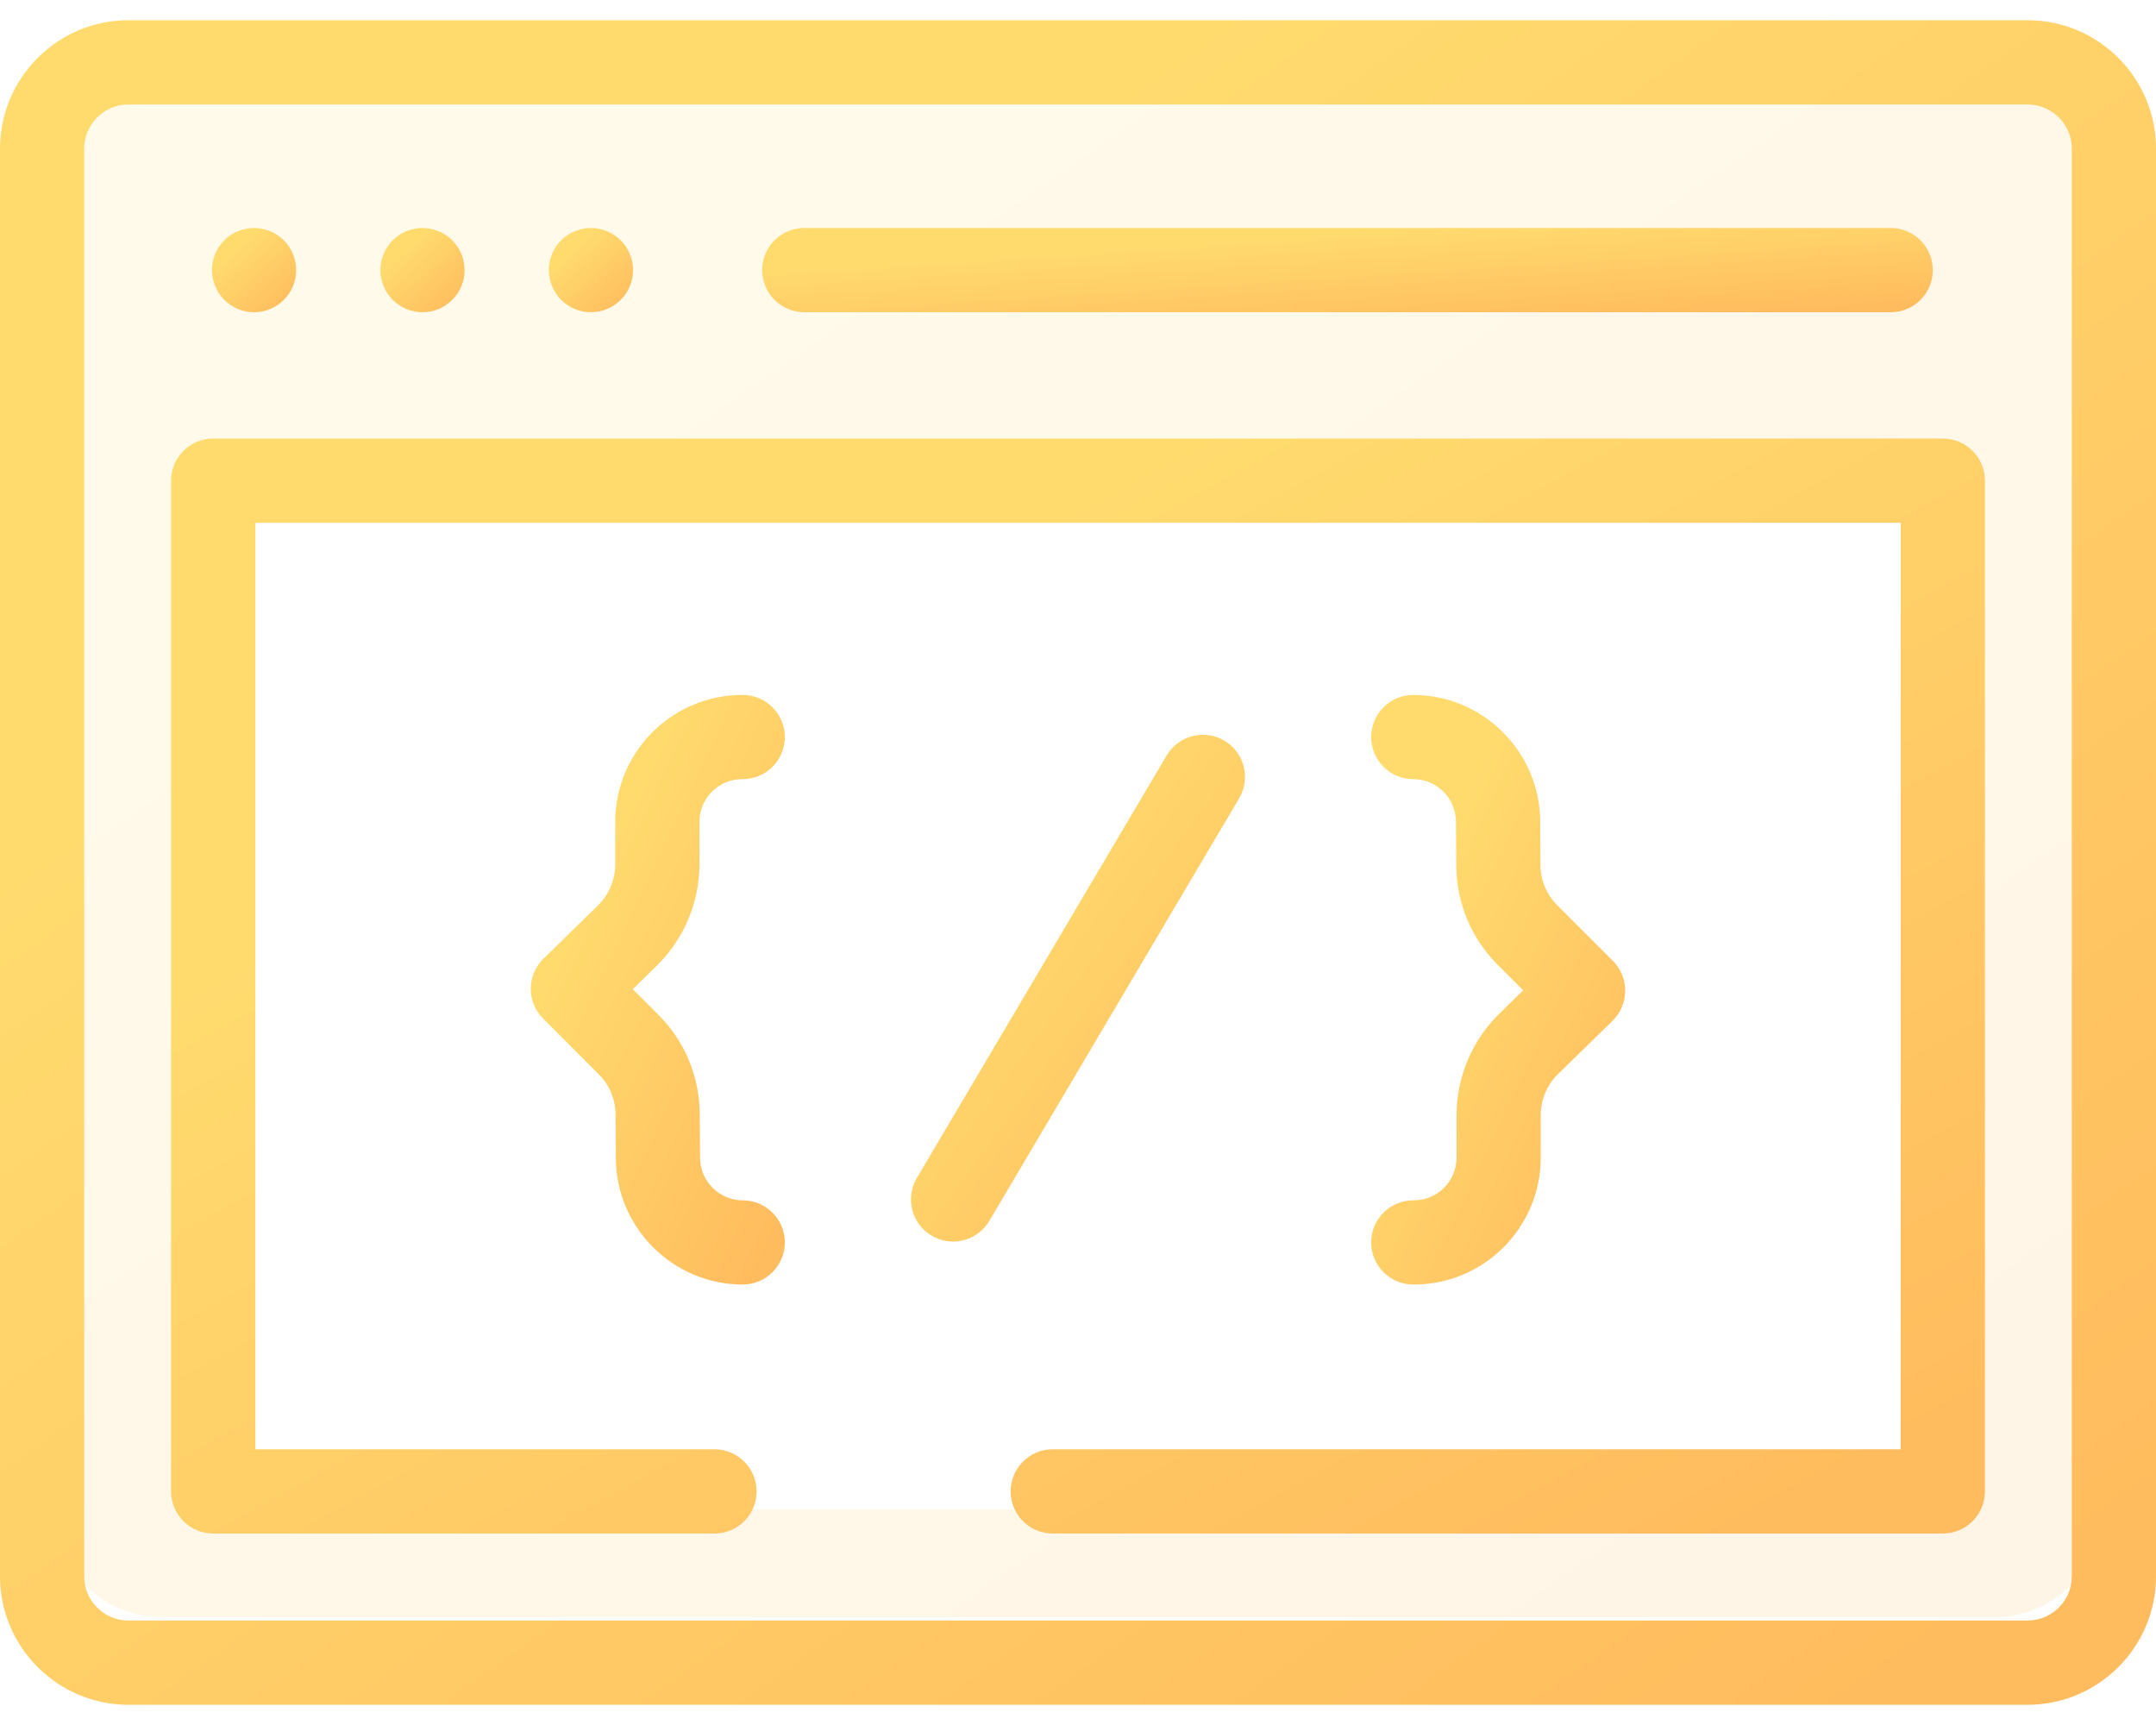
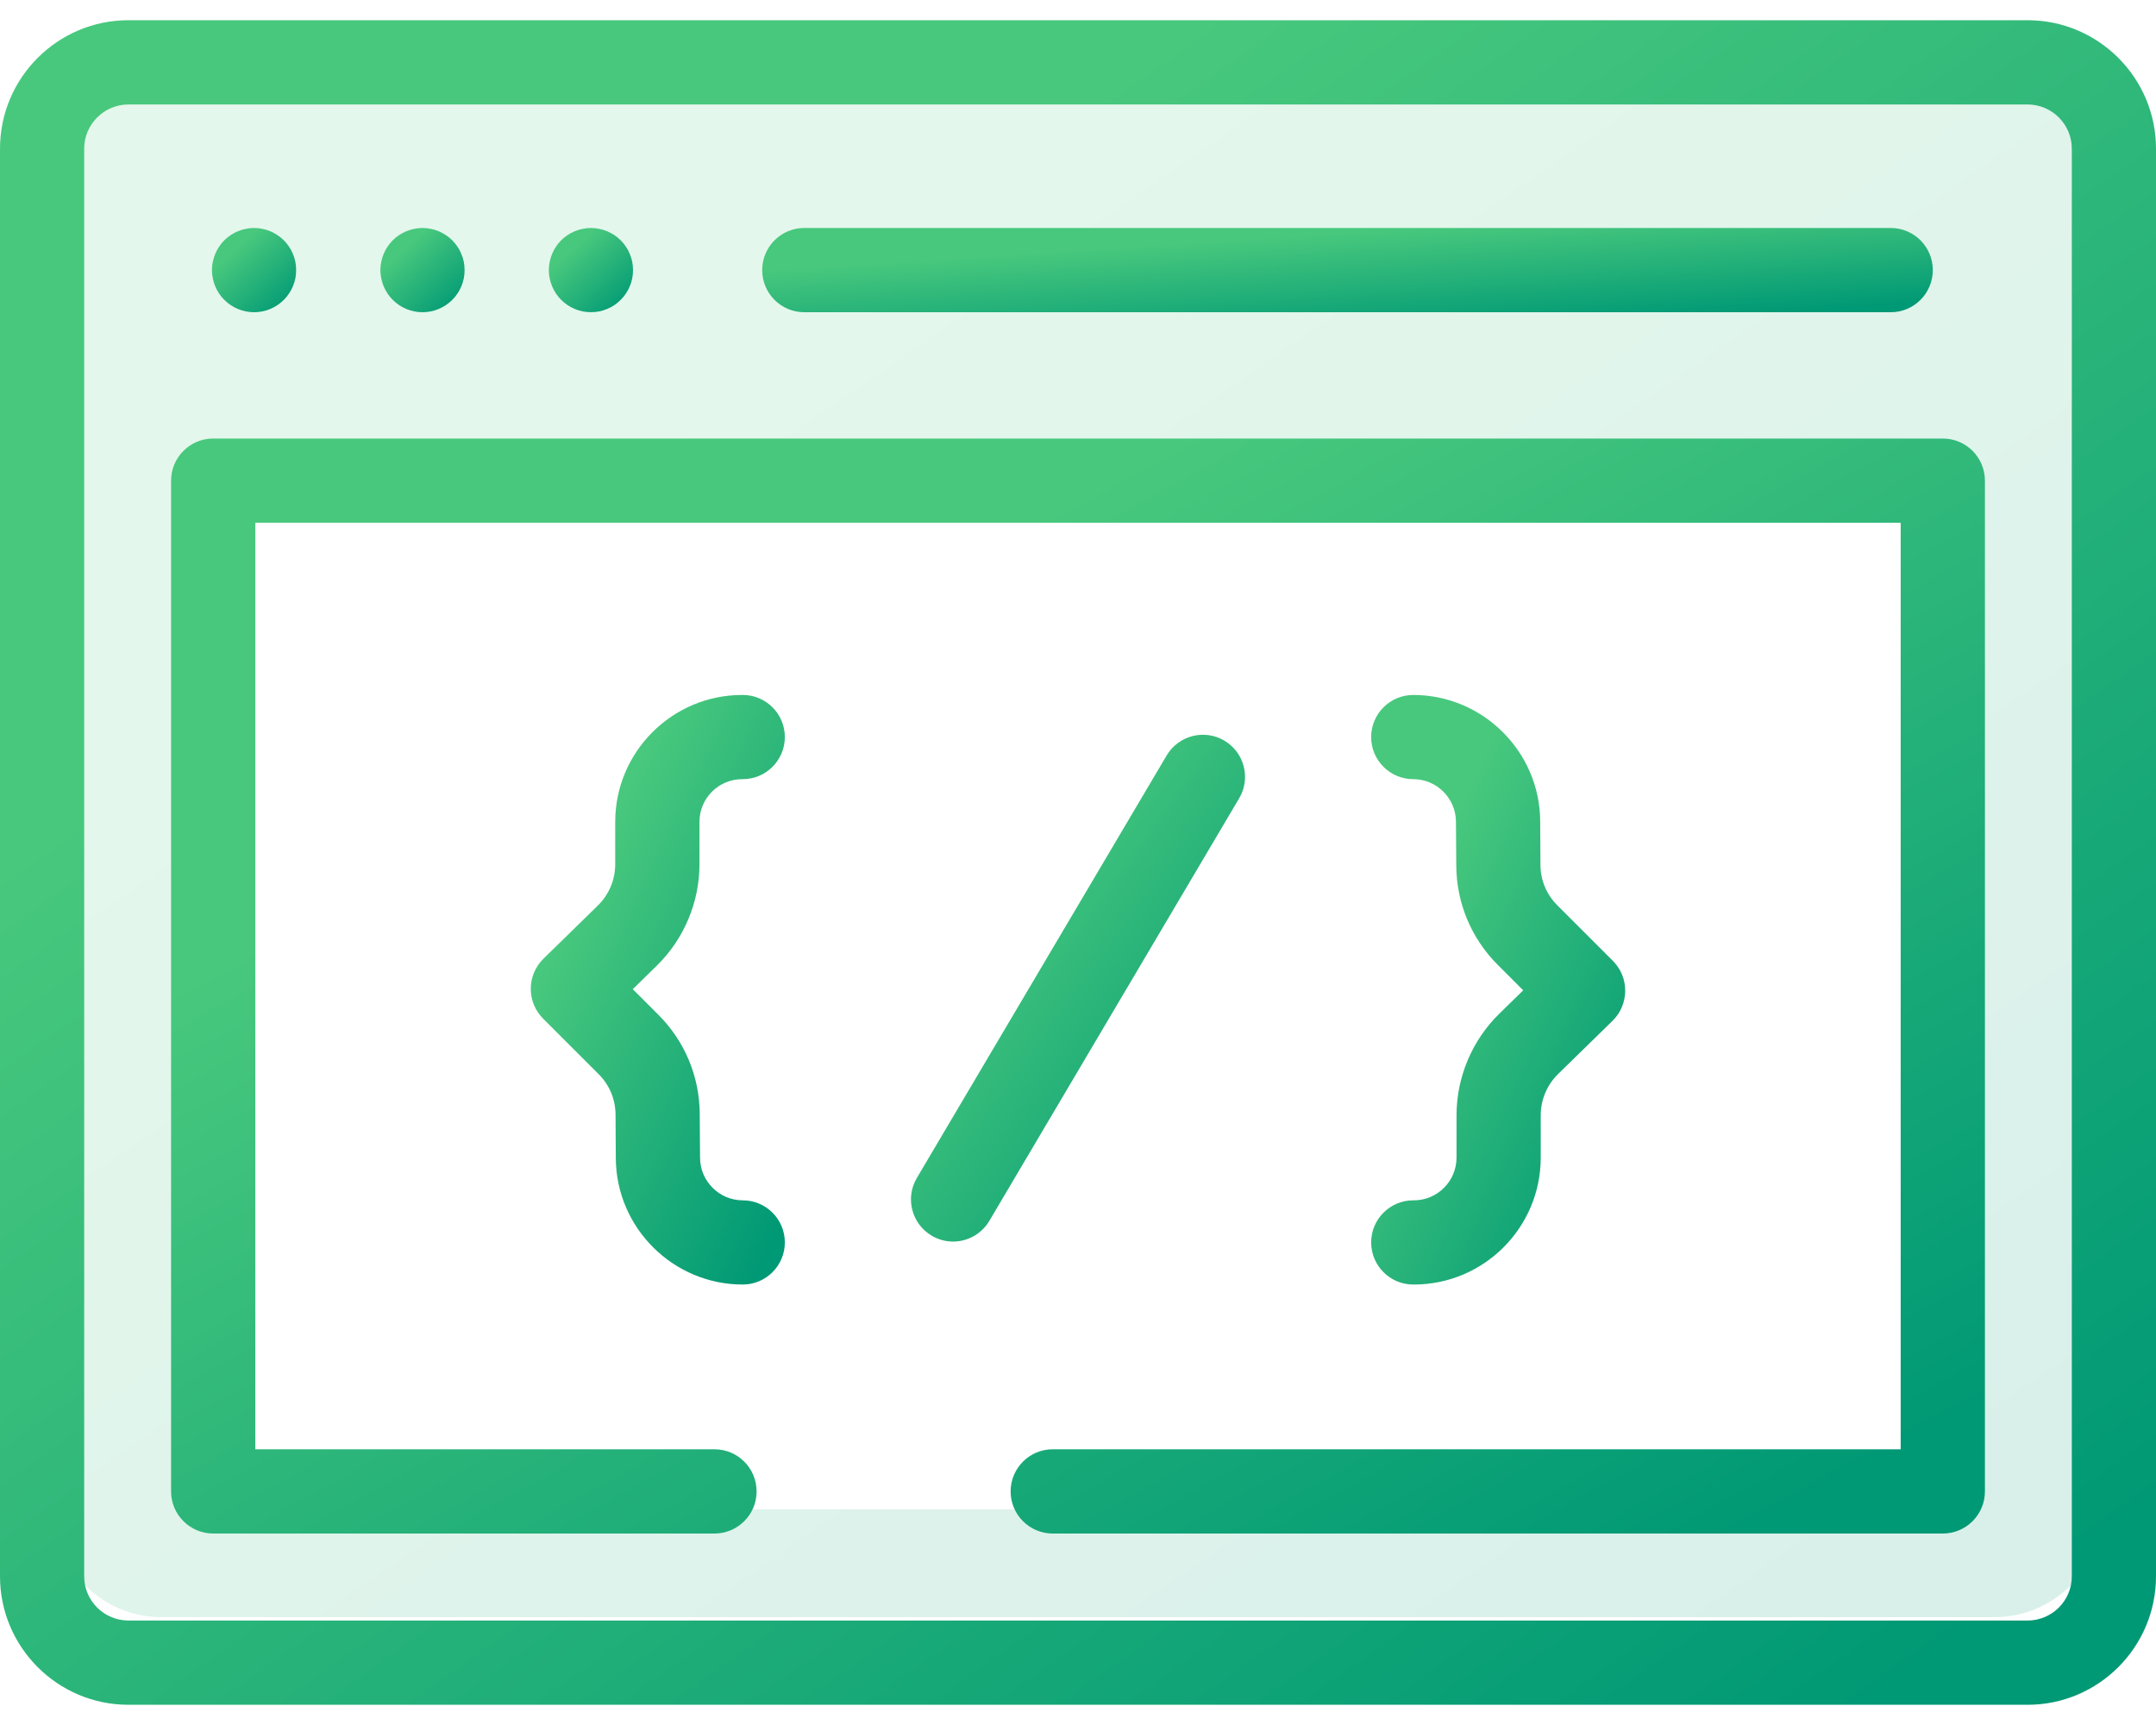
<svg xmlns="http://www.w3.org/2000/svg" width="40" height="32" viewBox="0 0 40 32" fill="none">
  <path opacity="0.15" fill-rule="evenodd" clip-rule="evenodd" d="M3 1C1.895 1 1 1.895 1 3V28C1 29.105 1.895 30 3 30H37C38.105 30 39 29.105 39 28V3C39 1.895 38.105 1 37 1H3ZM36 9H4V28H36V9Z" fill="url(#paint0_linear)" />
  <path d="M37.617 0.375H2.383C1.069 0.375 0 1.444 0 2.758V29.242C0 30.556 1.069 31.625 2.383 31.625H37.617C38.931 31.625 40 30.556 40 29.242V2.758C40 1.444 38.931 0.375 37.617 0.375ZM38.438 29.242C38.438 29.695 38.069 30.062 37.617 30.062H2.383C1.931 30.062 1.562 29.695 1.562 29.242V2.758C1.562 2.306 1.931 1.938 2.383 1.938H37.617C38.069 1.938 38.438 2.306 38.438 2.758V29.242Z" fill="url(#paint1_linear)" />
  <path d="M14.922 5.792H35.078C35.51 5.792 35.859 5.442 35.859 5.01C35.859 4.579 35.51 4.229 35.078 4.229H14.922C14.49 4.229 14.141 4.579 14.141 5.01C14.141 5.442 14.49 5.792 14.922 5.792Z" fill="url(#paint2_linear)" />
  <path d="M3.992 5.309C4.012 5.356 4.036 5.402 4.064 5.444C4.092 5.487 4.125 5.527 4.161 5.562C4.306 5.709 4.508 5.792 4.713 5.792C4.765 5.792 4.816 5.787 4.866 5.777C4.916 5.767 4.966 5.752 5.013 5.732C5.06 5.713 5.105 5.688 5.147 5.66C5.19 5.631 5.23 5.598 5.266 5.563C5.302 5.527 5.334 5.487 5.363 5.444C5.392 5.402 5.416 5.356 5.435 5.309C5.455 5.262 5.47 5.213 5.48 5.163C5.49 5.113 5.494 5.061 5.494 5.01C5.494 4.959 5.49 4.908 5.48 4.858C5.47 4.808 5.455 4.759 5.435 4.712C5.416 4.664 5.392 4.619 5.363 4.577C5.334 4.534 5.302 4.494 5.266 4.458C5.23 4.422 5.19 4.389 5.147 4.361C5.105 4.333 5.06 4.309 5.013 4.289C4.966 4.27 4.916 4.255 4.866 4.245C4.766 4.224 4.662 4.224 4.561 4.245C4.511 4.255 4.462 4.27 4.415 4.289C4.367 4.309 4.322 4.333 4.28 4.361C4.237 4.389 4.197 4.422 4.161 4.458C4.125 4.494 4.092 4.534 4.064 4.577C4.036 4.619 4.012 4.664 3.992 4.712C3.973 4.759 3.958 4.808 3.948 4.858C3.937 4.908 3.932 4.959 3.932 5.01C3.932 5.061 3.937 5.113 3.948 5.163C3.958 5.213 3.973 5.262 3.992 5.309Z" fill="url(#paint3_linear)" />
  <path d="M7.117 5.309C7.137 5.356 7.161 5.402 7.189 5.444C7.217 5.487 7.25 5.527 7.286 5.562C7.431 5.709 7.633 5.792 7.838 5.792C7.89 5.792 7.941 5.787 7.991 5.777C8.041 5.767 8.091 5.752 8.138 5.732C8.185 5.713 8.23 5.688 8.272 5.66C8.315 5.631 8.355 5.598 8.391 5.563C8.427 5.527 8.459 5.487 8.488 5.444C8.517 5.402 8.541 5.356 8.56 5.309C8.58 5.262 8.595 5.213 8.605 5.163C8.615 5.113 8.619 5.061 8.619 5.01C8.619 4.959 8.615 4.908 8.605 4.858C8.595 4.808 8.58 4.759 8.56 4.712C8.541 4.664 8.517 4.619 8.488 4.577C8.459 4.534 8.427 4.494 8.391 4.458C8.355 4.422 8.315 4.389 8.272 4.361C8.23 4.333 8.185 4.309 8.138 4.289C8.091 4.27 8.041 4.255 7.991 4.245C7.891 4.224 7.787 4.224 7.686 4.245C7.636 4.255 7.587 4.27 7.54 4.289C7.492 4.309 7.447 4.333 7.405 4.361C7.362 4.389 7.322 4.422 7.286 4.458C7.25 4.494 7.217 4.534 7.189 4.577C7.161 4.619 7.137 4.664 7.117 4.712C7.098 4.759 7.083 4.808 7.073 4.858C7.062 4.908 7.057 4.959 7.057 5.01C7.057 5.061 7.062 5.113 7.073 5.163C7.083 5.213 7.098 5.262 7.117 5.309Z" fill="url(#paint4_linear)" />
  <path d="M10.242 5.309C10.262 5.356 10.286 5.402 10.314 5.444C10.342 5.487 10.375 5.527 10.411 5.562C10.447 5.598 10.487 5.631 10.53 5.66C10.572 5.688 10.617 5.713 10.665 5.732C10.712 5.752 10.761 5.767 10.811 5.777C10.861 5.787 10.912 5.791 10.963 5.791C11.015 5.791 11.066 5.787 11.116 5.777C11.166 5.767 11.216 5.752 11.262 5.732C11.309 5.713 11.355 5.688 11.398 5.66C11.44 5.631 11.48 5.598 11.516 5.562C11.552 5.527 11.585 5.487 11.613 5.444C11.642 5.402 11.666 5.356 11.685 5.309C11.705 5.262 11.72 5.213 11.73 5.163C11.74 5.113 11.744 5.061 11.744 5.01C11.744 4.959 11.74 4.908 11.73 4.858C11.72 4.808 11.705 4.759 11.685 4.712C11.666 4.664 11.642 4.619 11.613 4.577C11.585 4.534 11.552 4.494 11.516 4.458C11.48 4.422 11.44 4.389 11.398 4.361C11.355 4.333 11.309 4.309 11.262 4.289C11.216 4.27 11.166 4.255 11.116 4.245C11.016 4.224 10.912 4.224 10.811 4.245C10.761 4.255 10.712 4.27 10.665 4.289C10.617 4.309 10.572 4.333 10.53 4.361C10.487 4.389 10.447 4.422 10.411 4.458C10.375 4.494 10.342 4.534 10.314 4.577C10.286 4.619 10.262 4.664 10.242 4.712C10.223 4.759 10.208 4.808 10.198 4.858C10.187 4.908 10.182 4.959 10.182 5.01C10.182 5.061 10.187 5.113 10.198 5.163C10.208 5.213 10.223 5.262 10.242 5.309Z" fill="url(#paint5_linear)" />
  <path d="M22.715 13.739C22.344 13.519 21.865 13.643 21.645 14.014L17.01 21.852C16.79 22.224 16.913 22.703 17.285 22.922C17.409 22.996 17.546 23.032 17.682 23.032C17.949 23.032 18.209 22.894 18.355 22.648L22.99 14.809C23.21 14.438 23.087 13.959 22.715 13.739Z" fill="url(#paint6_linear)" />
  <path d="M12.977 16.035V15.246C12.977 14.809 13.332 14.454 13.769 14.454H13.78C14.211 14.454 14.561 14.104 14.561 13.673C14.561 13.242 14.211 12.892 13.78 12.892H13.769C12.471 12.892 11.414 13.948 11.414 15.246V16.035C11.414 16.319 11.298 16.596 11.095 16.795L10.082 17.785C9.933 17.931 9.849 18.131 9.847 18.34C9.846 18.548 9.929 18.749 10.076 18.896L11.108 19.928C11.307 20.126 11.417 20.391 11.42 20.672L11.425 21.491C11.434 22.78 12.49 23.829 13.78 23.829C14.211 23.829 14.561 23.479 14.561 23.048C14.561 22.616 14.211 22.267 13.78 22.267C13.346 22.267 12.991 21.914 12.988 21.48L12.982 20.661C12.977 19.966 12.704 19.313 12.213 18.823L11.74 18.35L12.187 17.912C12.689 17.421 12.977 16.737 12.977 16.035Z" fill="url(#paint7_linear)" />
  <path d="M27.023 20.686V21.474C27.023 21.911 26.668 22.267 26.231 22.267H26.22C25.789 22.267 25.439 22.616 25.439 23.048C25.439 23.479 25.789 23.829 26.22 23.829H26.231C27.529 23.829 28.585 22.773 28.585 21.474V20.686C28.585 20.402 28.702 20.125 28.905 19.926L29.918 18.936C30.067 18.79 30.151 18.59 30.152 18.381C30.154 18.172 30.071 17.972 29.923 17.824L28.892 16.793C28.693 16.595 28.582 16.33 28.58 16.049L28.575 15.23C28.566 13.941 27.509 12.892 26.22 12.892C25.789 12.892 25.439 13.242 25.439 13.673C25.439 14.104 25.789 14.454 26.22 14.454C26.654 14.454 27.009 14.807 27.012 15.241L27.018 16.059C27.023 16.754 27.296 17.407 27.787 17.898L28.26 18.371L27.812 18.809C27.311 19.3 27.023 19.984 27.023 20.686Z" fill="url(#paint8_linear)" />
  <path d="M36.044 8.135H3.956C3.524 8.135 3.174 8.485 3.174 8.917V27.667C3.174 28.098 3.524 28.448 3.956 28.448H13.255C13.687 28.448 14.037 28.098 14.037 27.667C14.037 27.235 13.687 26.885 13.255 26.885H4.737V9.698H35.263V26.885H19.531C19.1 26.885 18.75 27.235 18.75 27.667C18.75 28.098 19.1 28.448 19.531 28.448H36.044C36.476 28.448 36.826 28.098 36.826 27.667V8.917C36.826 8.485 36.476 8.135 36.044 8.135Z" fill="url(#paint9_linear)" />
  <defs>
    <linearGradient id="paint0_linear" x1="3.153" y1="1" x2="26.689" y2="35.054" gradientUnits="userSpaceOnUse">
-       <stop offset="0.259" stop-color="#FFDB6E" />
-       <stop offset="1" stop-color="#FFBC5E" />
+       <stop offset="0.259" stop-color="#48C87D" />
+       <stop offset="1" stop-color="#009975" />
    </linearGradient>
    <linearGradient id="paint1_linear" x1="2.267" y1="0.375" x2="27.833" y2="36.511" gradientUnits="userSpaceOnUse">
-       <stop offset="0.259" stop-color="#FFDB6E" />
-       <stop offset="1" stop-color="#FFBC5E" />
+       <stop offset="0.259" stop-color="#48C87D" />
+       <stop offset="1" stop-color="#009975" />
    </linearGradient>
    <linearGradient id="paint2_linear" x1="15.371" y1="4.229" x2="15.547" y2="6.929" gradientUnits="userSpaceOnUse">
-       <stop offset="0.259" stop-color="#FFDB6E" />
-       <stop offset="1" stop-color="#FFBC5E" />
+       <stop offset="0.259" stop-color="#48C87D" />
+       <stop offset="1" stop-color="#009975" />
    </linearGradient>
    <linearGradient id="paint3_linear" x1="4.02" y1="4.229" x2="5.369" y2="5.719" gradientUnits="userSpaceOnUse">
-       <stop offset="0.259" stop-color="#FFDB6E" />
-       <stop offset="1" stop-color="#FFBC5E" />
+       <stop offset="0.259" stop-color="#48C87D" />
+       <stop offset="1" stop-color="#009975" />
    </linearGradient>
    <linearGradient id="paint4_linear" x1="7.145" y1="4.229" x2="8.494" y2="5.719" gradientUnits="userSpaceOnUse">
-       <stop offset="0.259" stop-color="#FFDB6E" />
-       <stop offset="1" stop-color="#FFBC5E" />
+       <stop offset="0.259" stop-color="#48C87D" />
+       <stop offset="1" stop-color="#009975" />
    </linearGradient>
    <linearGradient id="paint5_linear" x1="10.27" y1="4.229" x2="11.619" y2="5.719" gradientUnits="userSpaceOnUse">
-       <stop offset="0.259" stop-color="#FFDB6E" />
-       <stop offset="1" stop-color="#FFBC5E" />
+       <stop offset="0.259" stop-color="#48C87D" />
+       <stop offset="1" stop-color="#009975" />
    </linearGradient>
    <linearGradient id="paint6_linear" x1="17.252" y1="13.63" x2="25.014" y2="19.281" gradientUnits="userSpaceOnUse">
-       <stop offset="0.259" stop-color="#FFDB6E" />
-       <stop offset="1" stop-color="#FFBC5E" />
+       <stop offset="0.259" stop-color="#48C87D" />
+       <stop offset="1" stop-color="#009975" />
    </linearGradient>
    <linearGradient id="paint7_linear" x1="10.114" y1="12.892" x2="17.479" y2="16.396" gradientUnits="userSpaceOnUse">
-       <stop offset="0.259" stop-color="#FFDB6E" />
-       <stop offset="1" stop-color="#FFBC5E" />
+       <stop offset="0.259" stop-color="#48C87D" />
+       <stop offset="1" stop-color="#009975" />
    </linearGradient>
    <linearGradient id="paint8_linear" x1="25.706" y1="12.892" x2="33.07" y2="16.396" gradientUnits="userSpaceOnUse">
-       <stop offset="0.259" stop-color="#FFDB6E" />
-       <stop offset="1" stop-color="#FFBC5E" />
+       <stop offset="0.259" stop-color="#48C87D" />
+       <stop offset="1" stop-color="#009975" />
    </linearGradient>
    <linearGradient id="paint9_linear" x1="5.081" y1="8.135" x2="19.915" y2="35.272" gradientUnits="userSpaceOnUse">
-       <stop offset="0.259" stop-color="#FFDB6E" />
-       <stop offset="1" stop-color="#FFBC5E" />
+       <stop offset="0.259" stop-color="#48C87D" />
+       <stop offset="1" stop-color="#009975" />
    </linearGradient>
  </defs>
</svg>
